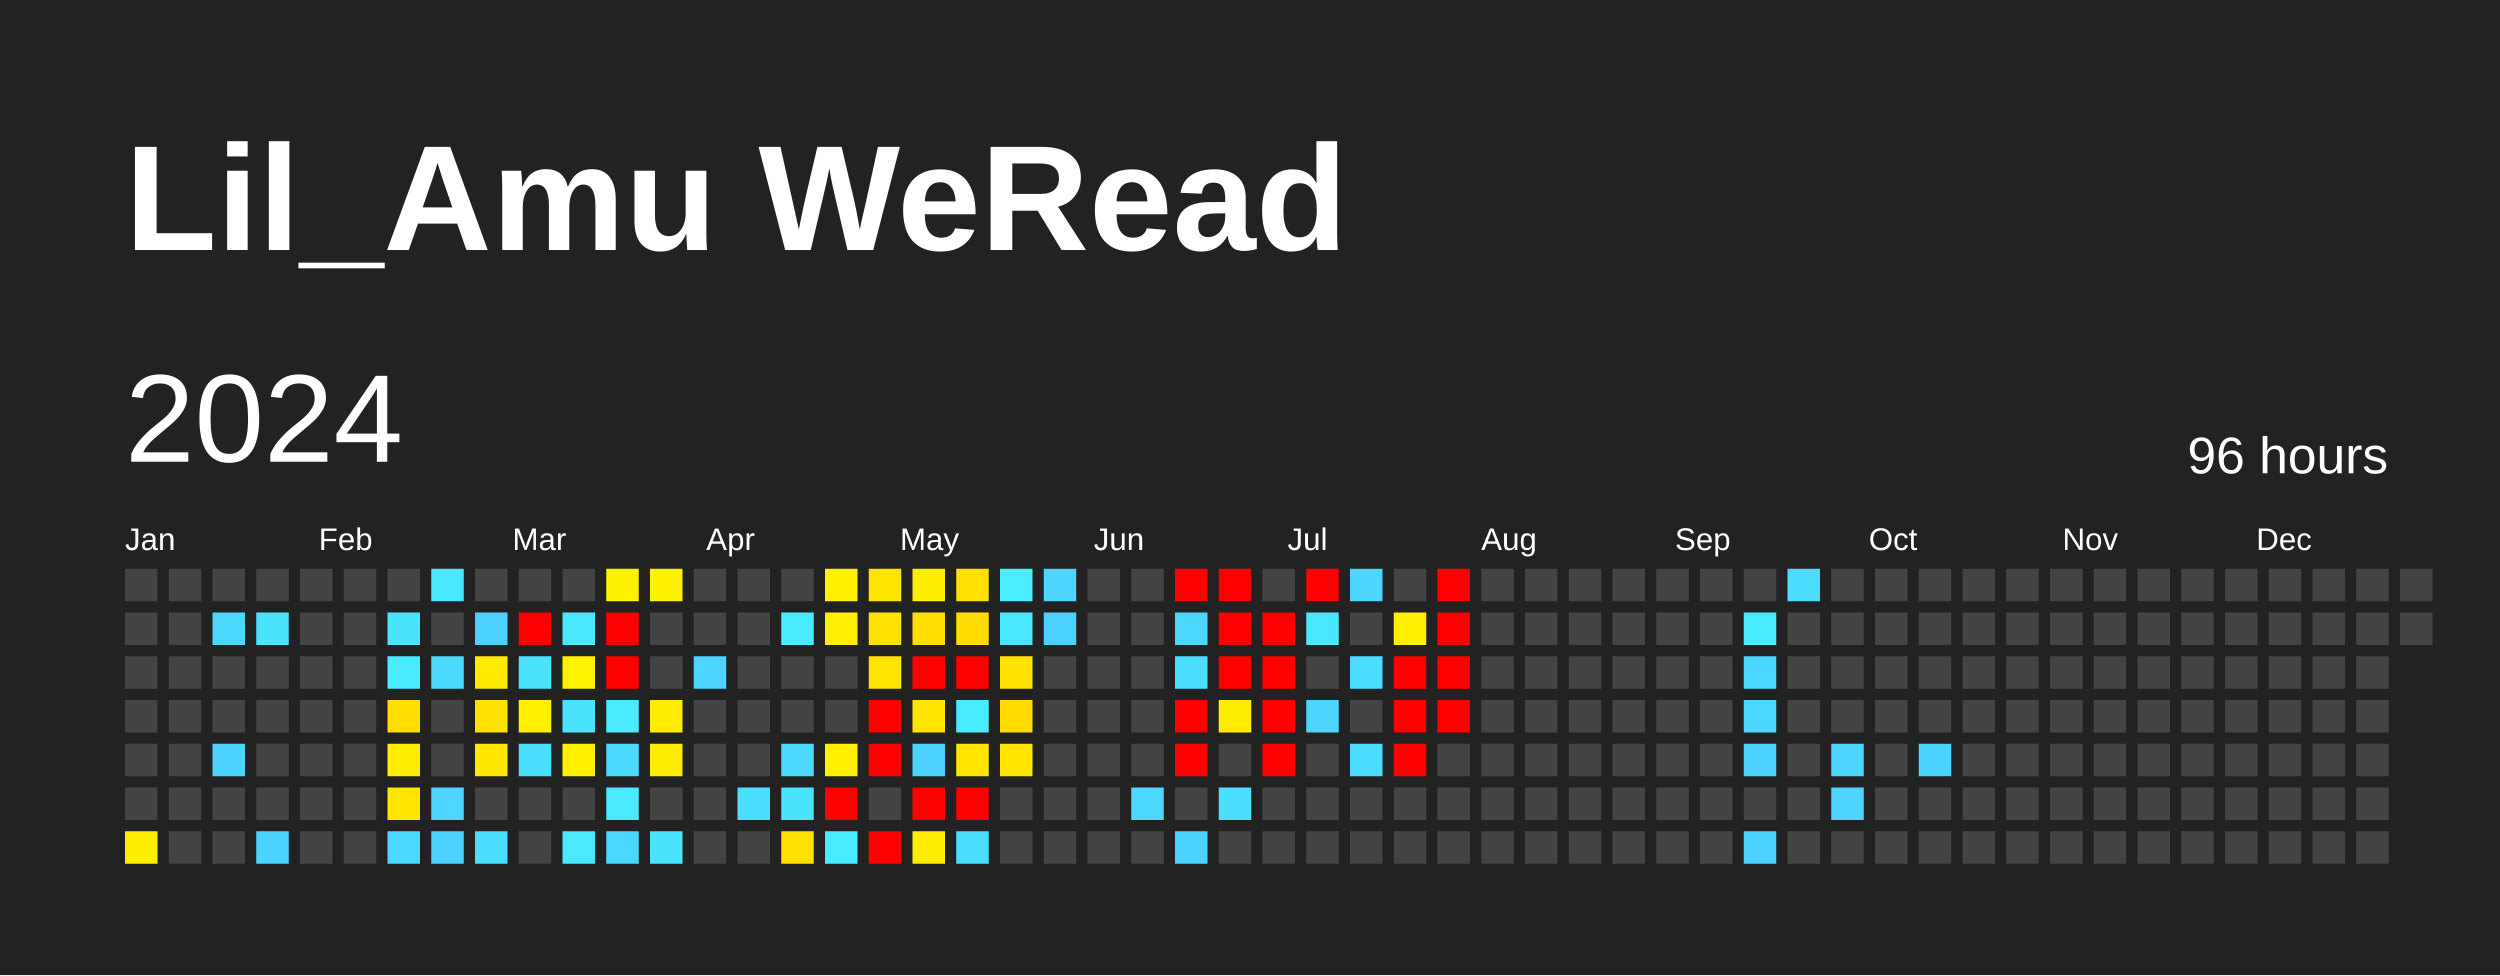
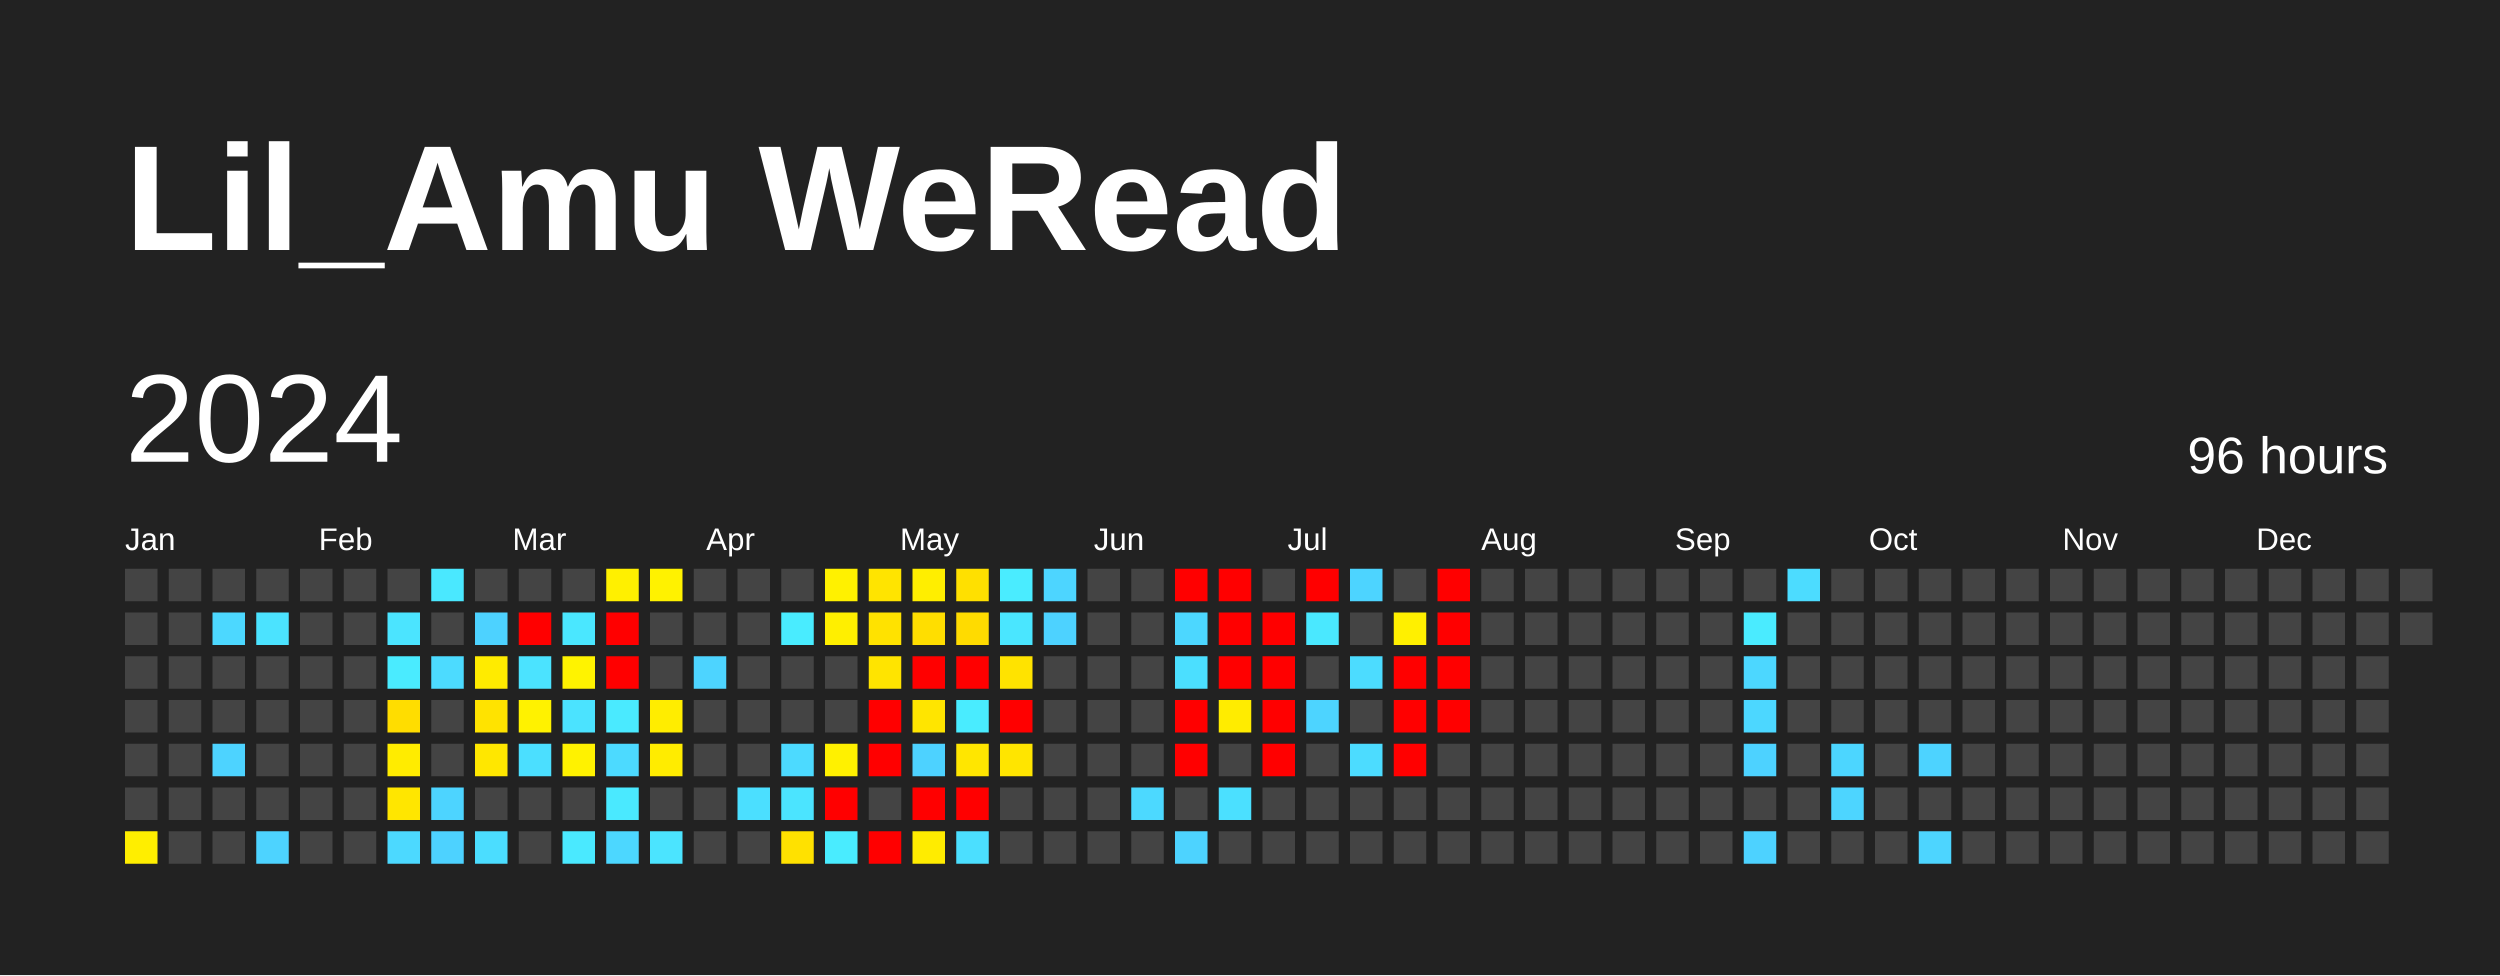
<svg xmlns="http://www.w3.org/2000/svg" baseProfile="full" height="78mm" version="1.1" viewBox="0,0,200,78" width="200mm">
  <defs />
  <rect fill="#222222" height="78" width="200" x="0" y="0" />
  <text fill="#FFFFFF" style="font-size:12px; font-family:Arial; font-weight:bold;" x="10" y="20">Lil_Amu WeRead</text>
  <text dominant-baseline="hanging" fill="#FFFFFF" style="font-size:10.0px; font-family:Arial;" x="10" y="30">2024</text>
  <text dominant-baseline="hanging" fill="#FFFFFF" style="font-size:4.125px; font-family:Arial;" x="175" y="35">96 hours</text>
  <text fill="#FFFFFF" style="font-size:2.5px; font-family:Arial" x="10.0" y="44">Jan</text>
  <text fill="#FFFFFF" style="font-size:2.5px; font-family:Arial" x="25.5" y="44">Feb</text>
  <text fill="#FFFFFF" style="font-size:2.5px; font-family:Arial" x="41.0" y="44">Mar</text>
  <text fill="#FFFFFF" style="font-size:2.5px; font-family:Arial" x="56.5" y="44">Apr</text>
  <text fill="#FFFFFF" style="font-size:2.5px; font-family:Arial" x="72.0" y="44">May</text>
  <text fill="#FFFFFF" style="font-size:2.5px; font-family:Arial" x="87.5" y="44">Jun</text>
  <text fill="#FFFFFF" style="font-size:2.5px; font-family:Arial" x="103.0" y="44">Jul</text>
  <text fill="#FFFFFF" style="font-size:2.5px; font-family:Arial" x="118.5" y="44">Aug</text>
  <text fill="#FFFFFF" style="font-size:2.5px; font-family:Arial" x="134.0" y="44">Sep</text>
  <text fill="#FFFFFF" style="font-size:2.5px; font-family:Arial" x="149.5" y="44">Oct</text>
  <text fill="#FFFFFF" style="font-size:2.5px; font-family:Arial" x="165.0" y="44">Nov</text>
  <text fill="#FFFFFF" style="font-size:2.5px; font-family:Arial" x="180.5" y="44">Dec</text>
  <rect fill="#444444" height="2.6" width="2.6" x="10.0" y="45.5" />
  <rect fill="#444444" height="2.6" width="2.6" x="10.0" y="49.0" />
  <rect fill="#444444" height="2.6" width="2.6" x="10.0" y="52.5" />
  <rect fill="#444444" height="2.6" width="2.6" x="10.0" y="56.0" />
  <rect fill="#444444" height="2.6" width="2.6" x="10.0" y="59.5" />
  <rect fill="#444444" height="2.6" width="2.6" x="10.0" y="63.0" />
  <rect fill="#ffee00" height="2.6" width="2.6" x="10.0" y="66.5" />
  <rect fill="#444444" height="2.6" width="2.6" x="13.5" y="45.5" />
  <rect fill="#444444" height="2.6" width="2.6" x="13.5" y="49.0" />
  <rect fill="#444444" height="2.6" width="2.6" x="13.5" y="52.5" />
  <rect fill="#444444" height="2.6" width="2.6" x="13.5" y="56.0" />
  <rect fill="#444444" height="2.6" width="2.6" x="13.5" y="59.5" />
  <rect fill="#444444" height="2.6" width="2.6" x="13.5" y="63.0" />
  <rect fill="#444444" height="2.6" width="2.6" x="13.5" y="66.5" />
  <rect fill="#444444" height="2.6" width="2.6" x="17.0" y="45.5" />
  <rect fill="#4cd8ff" height="2.6" width="2.6" x="17.0" y="49.0" />
  <rect fill="#444444" height="2.6" width="2.6" x="17.0" y="52.5" />
  <rect fill="#444444" height="2.6" width="2.6" x="17.0" y="56.0" />
  <rect fill="#4dd3ff" height="2.6" width="2.6" x="17.0" y="59.5" />
  <rect fill="#444444" height="2.6" width="2.6" x="17.0" y="63.0" />
  <rect fill="#444444" height="2.6" width="2.6" x="17.0" y="66.5" />
  <rect fill="#444444" height="2.6" width="2.6" x="20.5" y="45.5" />
  <rect fill="#4be3ff" height="2.6" width="2.6" x="20.5" y="49.0" />
  <rect fill="#444444" height="2.6" width="2.6" x="20.5" y="52.5" />
  <rect fill="#444444" height="2.6" width="2.6" x="20.5" y="56.0" />
  <rect fill="#444444" height="2.6" width="2.6" x="20.5" y="59.5" />
  <rect fill="#444444" height="2.6" width="2.6" x="20.5" y="63.0" />
  <rect fill="#4dd3ff" height="2.6" width="2.6" x="20.5" y="66.5" />
  <rect fill="#444444" height="2.6" width="2.6" x="24.0" y="45.5" />
  <rect fill="#444444" height="2.6" width="2.6" x="24.0" y="49.0" />
  <rect fill="#444444" height="2.6" width="2.6" x="24.0" y="52.5" />
  <rect fill="#444444" height="2.6" width="2.6" x="24.0" y="56.0" />
  <rect fill="#444444" height="2.6" width="2.6" x="24.0" y="59.5" />
  <rect fill="#444444" height="2.6" width="2.6" x="24.0" y="63.0" />
  <rect fill="#444444" height="2.6" width="2.6" x="24.0" y="66.5" />
  <rect fill="#444444" height="2.6" width="2.6" x="27.5" y="45.5" />
  <rect fill="#444444" height="2.6" width="2.6" x="27.5" y="49.0" />
  <rect fill="#444444" height="2.6" width="2.6" x="27.5" y="52.5" />
  <rect fill="#444444" height="2.6" width="2.6" x="27.5" y="56.0" />
  <rect fill="#444444" height="2.6" width="2.6" x="27.5" y="59.5" />
  <rect fill="#444444" height="2.6" width="2.6" x="27.5" y="63.0" />
  <rect fill="#444444" height="2.6" width="2.6" x="27.5" y="66.5" />
  <rect fill="#444444" height="2.6" width="2.6" x="31.0" y="45.5" />
  <rect fill="#4be4ff" height="2.6" width="2.6" x="31.0" y="49.0" />
  <rect fill="#4aebff" height="2.6" width="2.6" x="31.0" y="52.5" />
  <rect fill="#ffdd00" height="2.6" width="2.6" x="31.0" y="56.0" />
  <rect fill="#ffec00" height="2.6" width="2.6" x="31.0" y="59.5" />
  <rect fill="#ffe600" height="2.6" width="2.6" x="31.0" y="63.0" />
  <rect fill="#4cd9ff" height="2.6" width="2.6" x="31.0" y="66.5" />
  <rect fill="#4ae8ff" height="2.6" width="2.6" x="34.5" y="45.5" />
  <rect fill="#444444" height="2.6" width="2.6" x="34.5" y="49.0" />
  <rect fill="#4cdbff" height="2.6" width="2.6" x="34.5" y="52.5" />
  <rect fill="#444444" height="2.6" width="2.6" x="34.5" y="56.0" />
  <rect fill="#444444" height="2.6" width="2.6" x="34.5" y="59.5" />
  <rect fill="#4dd4ff" height="2.6" width="2.6" x="34.5" y="63.0" />
  <rect fill="#4dd2ff" height="2.6" width="2.6" x="34.5" y="66.5" />
  <rect fill="#444444" height="2.6" width="2.6" x="38.0" y="45.5" />
  <rect fill="#4dd2ff" height="2.6" width="2.6" x="38.0" y="49.0" />
  <rect fill="#ffeb00" height="2.6" width="2.6" x="38.0" y="52.5" />
  <rect fill="#ffe300" height="2.6" width="2.6" x="38.0" y="56.0" />
  <rect fill="#ffe700" height="2.6" width="2.6" x="38.0" y="59.5" />
  <rect fill="#444444" height="2.6" width="2.6" x="38.0" y="63.0" />
  <rect fill="#4bddff" height="2.6" width="2.6" x="38.0" y="66.5" />
  <rect fill="#444444" height="2.6" width="2.6" x="41.5" y="45.5" />
  <rect fill="red" height="2.6" width="2.6" x="41.5" y="49.0" />
  <rect fill="#4be3ff" height="2.6" width="2.6" x="41.5" y="52.5" />
  <rect fill="#fff200" height="2.6" width="2.6" x="41.5" y="56.0" />
  <rect fill="#4bdfff" height="2.6" width="2.6" x="41.5" y="59.5" />
  <rect fill="#444444" height="2.6" width="2.6" x="41.5" y="63.0" />
  <rect fill="#444444" height="2.6" width="2.6" x="41.5" y="66.5" />
  <rect fill="#444444" height="2.6" width="2.6" x="45.0" y="45.5" />
  <rect fill="#4ae7ff" height="2.6" width="2.6" x="45.0" y="49.0" />
  <rect fill="#fff300" height="2.6" width="2.6" x="45.0" y="52.5" />
  <rect fill="#4be3ff" height="2.6" width="2.6" x="45.0" y="56.0" />
  <rect fill="#fff200" height="2.6" width="2.6" x="45.0" y="59.5" />
  <rect fill="#444444" height="2.6" width="2.6" x="45.0" y="63.0" />
  <rect fill="#4ae9ff" height="2.6" width="2.6" x="45.0" y="66.5" />
  <rect fill="#fff000" height="2.6" width="2.6" x="48.5" y="45.5" />
  <rect fill="red" height="2.6" width="2.6" x="48.5" y="49.0" />
  <rect fill="red" height="2.6" width="2.6" x="48.5" y="52.5" />
  <rect fill="#4aeaff" height="2.6" width="2.6" x="48.5" y="56.0" />
  <rect fill="#4cdaff" height="2.6" width="2.6" x="48.5" y="59.5" />
  <rect fill="#4ae9ff" height="2.6" width="2.6" x="48.5" y="63.0" />
  <rect fill="#4cd7ff" height="2.6" width="2.6" x="48.5" y="66.5" />
  <rect fill="#fff200" height="2.6" width="2.6" x="52.0" y="45.5" />
  <rect fill="#444444" height="2.6" width="2.6" x="52.0" y="49.0" />
  <rect fill="#444444" height="2.6" width="2.6" x="52.0" y="52.5" />
  <rect fill="#ffed00" height="2.6" width="2.6" x="52.0" y="56.0" />
  <rect fill="#ffec00" height="2.6" width="2.6" x="52.0" y="59.5" />
  <rect fill="#444444" height="2.6" width="2.6" x="52.0" y="63.0" />
  <rect fill="#4be4ff" height="2.6" width="2.6" x="52.0" y="66.5" />
  <rect fill="#444444" height="2.6" width="2.6" x="55.5" y="45.5" />
  <rect fill="#444444" height="2.6" width="2.6" x="55.5" y="49.0" />
  <rect fill="#4dd4ff" height="2.6" width="2.6" x="55.5" y="52.5" />
  <rect fill="#444444" height="2.6" width="2.6" x="55.5" y="56.0" />
  <rect fill="#444444" height="2.6" width="2.6" x="55.5" y="59.5" />
  <rect fill="#444444" height="2.6" width="2.6" x="55.5" y="63.0" />
  <rect fill="#444444" height="2.6" width="2.6" x="55.5" y="66.5" />
  <rect fill="#444444" height="2.6" width="2.6" x="59.0" y="45.5" />
  <rect fill="#444444" height="2.6" width="2.6" x="59.0" y="49.0" />
  <rect fill="#444444" height="2.6" width="2.6" x="59.0" y="52.5" />
  <rect fill="#444444" height="2.6" width="2.6" x="59.0" y="56.0" />
  <rect fill="#444444" height="2.6" width="2.6" x="59.0" y="59.5" />
  <rect fill="#4bdfff" height="2.6" width="2.6" x="59.0" y="63.0" />
  <rect fill="#444444" height="2.6" width="2.6" x="59.0" y="66.5" />
  <rect fill="#444444" height="2.6" width="2.6" x="62.5" y="45.5" />
  <rect fill="#49ecff" height="2.6" width="2.6" x="62.5" y="49.0" />
  <rect fill="#444444" height="2.6" width="2.6" x="62.5" y="52.5" />
  <rect fill="#444444" height="2.6" width="2.6" x="62.5" y="56.0" />
  <rect fill="#4cdaff" height="2.6" width="2.6" x="62.5" y="59.5" />
  <rect fill="#4be4ff" height="2.6" width="2.6" x="62.5" y="63.0" />
  <rect fill="#ffe100" height="2.6" width="2.6" x="62.5" y="66.5" />
  <rect fill="#fff100" height="2.6" width="2.6" x="66.0" y="45.5" />
  <rect fill="#ffef00" height="2.6" width="2.6" x="66.0" y="49.0" />
  <rect fill="#444444" height="2.6" width="2.6" x="66.0" y="52.5" />
  <rect fill="#444444" height="2.6" width="2.6" x="66.0" y="56.0" />
  <rect fill="#fff100" height="2.6" width="2.6" x="66.0" y="59.5" />
  <rect fill="red" height="2.6" width="2.6" x="66.0" y="63.0" />
  <rect fill="#49ecff" height="2.6" width="2.6" x="66.0" y="66.5" />
  <rect fill="#ffe400" height="2.6" width="2.6" x="69.5" y="45.5" />
  <rect fill="#ffe200" height="2.6" width="2.6" x="69.5" y="49.0" />
  <rect fill="#ffe400" height="2.6" width="2.6" x="69.5" y="52.5" />
  <rect fill="red" height="2.6" width="2.6" x="69.5" y="56.0" />
  <rect fill="red" height="2.6" width="2.6" x="69.5" y="59.5" />
  <rect fill="#444444" height="2.6" width="2.6" x="69.5" y="63.0" />
  <rect fill="red" height="2.6" width="2.6" x="69.5" y="66.5" />
  <rect fill="#ffee00" height="2.6" width="2.6" x="73.0" y="45.5" />
  <rect fill="#ffde00" height="2.6" width="2.6" x="73.0" y="49.0" />
  <rect fill="red" height="2.6" width="2.6" x="73.0" y="52.5" />
  <rect fill="#ffe500" height="2.6" width="2.6" x="73.0" y="56.0" />
  <rect fill="#4dd2ff" height="2.6" width="2.6" x="73.0" y="59.5" />
  <rect fill="red" height="2.6" width="2.6" x="73.0" y="63.0" />
  <rect fill="#ffec00" height="2.6" width="2.6" x="73.0" y="66.5" />
  <rect fill="#ffe000" height="2.6" width="2.6" x="76.5" y="45.5" />
  <rect fill="#ffdb00" height="2.6" width="2.6" x="76.5" y="49.0" />
  <rect fill="red" height="2.6" width="2.6" x="76.5" y="52.5" />
  <rect fill="#49ecff" height="2.6" width="2.6" x="76.5" y="56.0" />
  <rect fill="#ffe600" height="2.6" width="2.6" x="76.5" y="59.5" />
  <rect fill="red" height="2.6" width="2.6" x="76.5" y="63.0" />
  <rect fill="#4bdfff" height="2.6" width="2.6" x="76.5" y="66.5" />
  <rect fill="#4aecff" height="2.6" width="2.6" x="80.0" y="45.5" />
  <rect fill="#4ae6ff" height="2.6" width="2.6" x="80.0" y="49.0" />
  <rect fill="#ffe300" height="2.6" width="2.6" x="80.0" y="52.5" />
-   <rect fill="#ffdb00" height="2.6" width="2.6" x="80.0" y="56.0" />
+   <rect fill="red" height="2.6" width="2.6" x="80.0" y="56.0" />
  <rect fill="#ffe500" height="2.6" width="2.6" x="80.0" y="59.5" />
  <rect fill="#444444" height="2.6" width="2.6" x="80.0" y="63.0" />
  <rect fill="#444444" height="2.6" width="2.6" x="80.0" y="66.5" />
  <rect fill="#4dd5ff" height="2.6" width="2.6" x="83.5" y="45.5" />
  <rect fill="#4dd2ff" height="2.6" width="2.6" x="83.5" y="49.0" />
  <rect fill="#444444" height="2.6" width="2.6" x="83.5" y="52.5" />
  <rect fill="#444444" height="2.6" width="2.6" x="83.5" y="56.0" />
  <rect fill="#444444" height="2.6" width="2.6" x="83.5" y="59.5" />
  <rect fill="#444444" height="2.6" width="2.6" x="83.5" y="63.0" />
  <rect fill="#444444" height="2.6" width="2.6" x="83.5" y="66.5" />
  <rect fill="#444444" height="2.6" width="2.6" x="87.0" y="45.5" />
  <rect fill="#444444" height="2.6" width="2.6" x="87.0" y="49.0" />
  <rect fill="#444444" height="2.6" width="2.6" x="87.0" y="52.5" />
  <rect fill="#444444" height="2.6" width="2.6" x="87.0" y="56.0" />
  <rect fill="#444444" height="2.6" width="2.6" x="87.0" y="59.5" />
  <rect fill="#444444" height="2.6" width="2.6" x="87.0" y="63.0" />
  <rect fill="#444444" height="2.6" width="2.6" x="87.0" y="66.5" />
  <rect fill="#444444" height="2.6" width="2.6" x="90.5" y="45.5" />
  <rect fill="#444444" height="2.6" width="2.6" x="90.5" y="49.0" />
  <rect fill="#444444" height="2.6" width="2.6" x="90.5" y="52.5" />
  <rect fill="#444444" height="2.6" width="2.6" x="90.5" y="56.0" />
  <rect fill="#444444" height="2.6" width="2.6" x="90.5" y="59.5" />
  <rect fill="#4cd9ff" height="2.6" width="2.6" x="90.5" y="63.0" />
  <rect fill="#444444" height="2.6" width="2.6" x="90.5" y="66.5" />
  <rect fill="red" height="2.6" width="2.6" x="94.0" y="45.5" />
  <rect fill="#4cd7ff" height="2.6" width="2.6" x="94.0" y="49.0" />
  <rect fill="#4bdfff" height="2.6" width="2.6" x="94.0" y="52.5" />
  <rect fill="red" height="2.6" width="2.6" x="94.0" y="56.0" />
  <rect fill="red" height="2.6" width="2.6" x="94.0" y="59.5" />
  <rect fill="#444444" height="2.6" width="2.6" x="94.0" y="63.0" />
  <rect fill="#4dd3ff" height="2.6" width="2.6" x="94.0" y="66.5" />
  <rect fill="red" height="2.6" width="2.6" x="97.5" y="45.5" />
  <rect fill="red" height="2.6" width="2.6" x="97.5" y="49.0" />
  <rect fill="red" height="2.6" width="2.6" x="97.5" y="52.5" />
  <rect fill="#ffec00" height="2.6" width="2.6" x="97.5" y="56.0" />
  <rect fill="#444444" height="2.6" width="2.6" x="97.5" y="59.5" />
  <rect fill="#4be0ff" height="2.6" width="2.6" x="97.5" y="63.0" />
  <rect fill="#444444" height="2.6" width="2.6" x="97.5" y="66.5" />
  <rect fill="#444444" height="2.6" width="2.6" x="101.0" y="45.5" />
  <rect fill="red" height="2.6" width="2.6" x="101.0" y="49.0" />
  <rect fill="red" height="2.6" width="2.6" x="101.0" y="52.5" />
  <rect fill="red" height="2.6" width="2.6" x="101.0" y="56.0" />
  <rect fill="red" height="2.6" width="2.6" x="101.0" y="59.5" />
  <rect fill="#444444" height="2.6" width="2.6" x="101.0" y="63.0" />
  <rect fill="#444444" height="2.6" width="2.6" x="101.0" y="66.5" />
  <rect fill="red" height="2.6" width="2.6" x="104.5" y="45.5" />
  <rect fill="#4ae8ff" height="2.6" width="2.6" x="104.5" y="49.0" />
  <rect fill="#444444" height="2.6" width="2.6" x="104.5" y="52.5" />
  <rect fill="#4dd4ff" height="2.6" width="2.6" x="104.5" y="56.0" />
  <rect fill="#444444" height="2.6" width="2.6" x="104.5" y="59.5" />
  <rect fill="#444444" height="2.6" width="2.6" x="104.5" y="63.0" />
  <rect fill="#444444" height="2.6" width="2.6" x="104.5" y="66.5" />
  <rect fill="#4dd4ff" height="2.6" width="2.6" x="108.0" y="45.5" />
  <rect fill="#444444" height="2.6" width="2.6" x="108.0" y="49.0" />
  <rect fill="#4cdcff" height="2.6" width="2.6" x="108.0" y="52.5" />
  <rect fill="#444444" height="2.6" width="2.6" x="108.0" y="56.0" />
  <rect fill="#4cdcff" height="2.6" width="2.6" x="108.0" y="59.5" />
  <rect fill="#444444" height="2.6" width="2.6" x="108.0" y="63.0" />
  <rect fill="#444444" height="2.6" width="2.6" x="108.0" y="66.5" />
  <rect fill="#444444" height="2.6" width="2.6" x="111.5" y="45.5" />
  <rect fill="#fff000" height="2.6" width="2.6" x="111.5" y="49.0" />
  <rect fill="red" height="2.6" width="2.6" x="111.5" y="52.5" />
  <rect fill="red" height="2.6" width="2.6" x="111.5" y="56.0" />
  <rect fill="red" height="2.6" width="2.6" x="111.5" y="59.5" />
  <rect fill="#444444" height="2.6" width="2.6" x="111.5" y="63.0" />
  <rect fill="#444444" height="2.6" width="2.6" x="111.5" y="66.5" />
  <rect fill="red" height="2.6" width="2.6" x="115.0" y="45.5" />
  <rect fill="red" height="2.6" width="2.6" x="115.0" y="49.0" />
  <rect fill="red" height="2.6" width="2.6" x="115.0" y="52.5" />
  <rect fill="red" height="2.6" width="2.6" x="115.0" y="56.0" />
  <rect fill="#444444" height="2.6" width="2.6" x="115.0" y="59.5" />
  <rect fill="#444444" height="2.6" width="2.6" x="115.0" y="63.0" />
  <rect fill="#444444" height="2.6" width="2.6" x="115.0" y="66.5" />
  <rect fill="#444444" height="2.6" width="2.6" x="118.5" y="45.5" />
  <rect fill="#444444" height="2.6" width="2.6" x="118.5" y="49.0" />
  <rect fill="#444444" height="2.6" width="2.6" x="118.5" y="52.5" />
  <rect fill="#444444" height="2.6" width="2.6" x="118.5" y="56.0" />
  <rect fill="#444444" height="2.6" width="2.6" x="118.5" y="59.5" />
  <rect fill="#444444" height="2.6" width="2.6" x="118.5" y="63.0" />
  <rect fill="#444444" height="2.6" width="2.6" x="118.5" y="66.5" />
  <rect fill="#444444" height="2.6" width="2.6" x="122.0" y="45.5" />
  <rect fill="#444444" height="2.6" width="2.6" x="122.0" y="49.0" />
  <rect fill="#444444" height="2.6" width="2.6" x="122.0" y="52.5" />
  <rect fill="#444444" height="2.6" width="2.6" x="122.0" y="56.0" />
  <rect fill="#444444" height="2.6" width="2.6" x="122.0" y="59.5" />
  <rect fill="#444444" height="2.6" width="2.6" x="122.0" y="63.0" />
  <rect fill="#444444" height="2.6" width="2.6" x="122.0" y="66.5" />
  <rect fill="#444444" height="2.6" width="2.6" x="125.5" y="45.5" />
  <rect fill="#444444" height="2.6" width="2.6" x="125.5" y="49.0" />
  <rect fill="#444444" height="2.6" width="2.6" x="125.5" y="52.5" />
  <rect fill="#444444" height="2.6" width="2.6" x="125.5" y="56.0" />
  <rect fill="#444444" height="2.6" width="2.6" x="125.5" y="59.5" />
  <rect fill="#444444" height="2.6" width="2.6" x="125.5" y="63.0" />
  <rect fill="#444444" height="2.6" width="2.6" x="125.5" y="66.5" />
  <rect fill="#444444" height="2.6" width="2.6" x="129.0" y="45.5" />
  <rect fill="#444444" height="2.6" width="2.6" x="129.0" y="49.0" />
  <rect fill="#444444" height="2.6" width="2.6" x="129.0" y="52.5" />
  <rect fill="#444444" height="2.6" width="2.6" x="129.0" y="56.0" />
  <rect fill="#444444" height="2.6" width="2.6" x="129.0" y="59.5" />
  <rect fill="#444444" height="2.6" width="2.6" x="129.0" y="63.0" />
  <rect fill="#444444" height="2.6" width="2.6" x="129.0" y="66.5" />
  <rect fill="#444444" height="2.6" width="2.6" x="132.5" y="45.5" />
  <rect fill="#444444" height="2.6" width="2.6" x="132.5" y="49.0" />
  <rect fill="#444444" height="2.6" width="2.6" x="132.5" y="52.5" />
  <rect fill="#444444" height="2.6" width="2.6" x="132.5" y="56.0" />
  <rect fill="#444444" height="2.6" width="2.6" x="132.5" y="59.5" />
  <rect fill="#444444" height="2.6" width="2.6" x="132.5" y="63.0" />
  <rect fill="#444444" height="2.6" width="2.6" x="132.5" y="66.5" />
  <rect fill="#444444" height="2.6" width="2.6" x="136.0" y="45.5" />
  <rect fill="#444444" height="2.6" width="2.6" x="136.0" y="49.0" />
  <rect fill="#444444" height="2.6" width="2.6" x="136.0" y="52.5" />
  <rect fill="#444444" height="2.6" width="2.6" x="136.0" y="56.0" />
  <rect fill="#444444" height="2.6" width="2.6" x="136.0" y="59.5" />
  <rect fill="#444444" height="2.6" width="2.6" x="136.0" y="63.0" />
  <rect fill="#444444" height="2.6" width="2.6" x="136.0" y="66.5" />
  <rect fill="#444444" height="2.6" width="2.6" x="139.5" y="45.5" />
  <rect fill="#4aebff" height="2.6" width="2.6" x="139.5" y="49.0" />
  <rect fill="#4cd7ff" height="2.6" width="2.6" x="139.5" y="52.5" />
  <rect fill="#4cd7ff" height="2.6" width="2.6" x="139.5" y="56.0" />
  <rect fill="#4dd2ff" height="2.6" width="2.6" x="139.5" y="59.5" />
  <rect fill="#444444" height="2.6" width="2.6" x="139.5" y="63.0" />
  <rect fill="#4dd2ff" height="2.6" width="2.6" x="139.5" y="66.5" />
  <rect fill="#4cdcff" height="2.6" width="2.6" x="143.0" y="45.5" />
  <rect fill="#444444" height="2.6" width="2.6" x="143.0" y="49.0" />
  <rect fill="#444444" height="2.6" width="2.6" x="143.0" y="52.5" />
  <rect fill="#444444" height="2.6" width="2.6" x="143.0" y="56.0" />
  <rect fill="#444444" height="2.6" width="2.6" x="143.0" y="59.5" />
  <rect fill="#444444" height="2.6" width="2.6" x="143.0" y="63.0" />
  <rect fill="#444444" height="2.6" width="2.6" x="143.0" y="66.5" />
  <rect fill="#444444" height="2.6" width="2.6" x="146.5" y="45.5" />
  <rect fill="#444444" height="2.6" width="2.6" x="146.5" y="49.0" />
  <rect fill="#444444" height="2.6" width="2.6" x="146.5" y="52.5" />
  <rect fill="#444444" height="2.6" width="2.6" x="146.5" y="56.0" />
  <rect fill="#4cd6ff" height="2.6" width="2.6" x="146.5" y="59.5" />
  <rect fill="#4dd5ff" height="2.6" width="2.6" x="146.5" y="63.0" />
  <rect fill="#444444" height="2.6" width="2.6" x="146.5" y="66.5" />
  <rect fill="#444444" height="2.6" width="2.6" x="150.0" y="45.5" />
  <rect fill="#444444" height="2.6" width="2.6" x="150.0" y="49.0" />
  <rect fill="#444444" height="2.6" width="2.6" x="150.0" y="52.5" />
  <rect fill="#444444" height="2.6" width="2.6" x="150.0" y="56.0" />
  <rect fill="#444444" height="2.6" width="2.6" x="150.0" y="59.5" />
  <rect fill="#444444" height="2.6" width="2.6" x="150.0" y="63.0" />
  <rect fill="#444444" height="2.6" width="2.6" x="150.0" y="66.5" />
  <rect fill="#444444" height="2.6" width="2.6" x="153.5" y="45.5" />
  <rect fill="#444444" height="2.6" width="2.6" x="153.5" y="49.0" />
  <rect fill="#444444" height="2.6" width="2.6" x="153.5" y="52.5" />
  <rect fill="#444444" height="2.6" width="2.6" x="153.5" y="56.0" />
  <rect fill="#4dd3ff" height="2.6" width="2.6" x="153.5" y="59.5" />
  <rect fill="#444444" height="2.6" width="2.6" x="153.5" y="63.0" />
-   <rect fill="#444444" height="2.6" width="2.6" x="153.5" y="66.5" />
+   <rect fill="#4dd5ff" height="2.6" width="2.6" x="153.5" y="66.5" />
  <rect fill="#444444" height="2.6" width="2.6" x="157.0" y="45.5" />
  <rect fill="#444444" height="2.6" width="2.6" x="157.0" y="49.0" />
  <rect fill="#444444" height="2.6" width="2.6" x="157.0" y="52.5" />
  <rect fill="#444444" height="2.6" width="2.6" x="157.0" y="56.0" />
  <rect fill="#444444" height="2.6" width="2.6" x="157.0" y="59.5" />
  <rect fill="#444444" height="2.6" width="2.6" x="157.0" y="63.0" />
  <rect fill="#444444" height="2.6" width="2.6" x="157.0" y="66.5" />
  <rect fill="#444444" height="2.6" width="2.6" x="160.5" y="45.5" />
  <rect fill="#444444" height="2.6" width="2.6" x="160.5" y="49.0" />
  <rect fill="#444444" height="2.6" width="2.6" x="160.5" y="52.5" />
  <rect fill="#444444" height="2.6" width="2.6" x="160.5" y="56.0" />
  <rect fill="#444444" height="2.6" width="2.6" x="160.5" y="59.5" />
  <rect fill="#444444" height="2.6" width="2.6" x="160.5" y="63.0" />
  <rect fill="#444444" height="2.6" width="2.6" x="160.5" y="66.5" />
  <rect fill="#444444" height="2.6" width="2.6" x="164.0" y="45.5" />
  <rect fill="#444444" height="2.6" width="2.6" x="164.0" y="49.0" />
  <rect fill="#444444" height="2.6" width="2.6" x="164.0" y="52.5" />
  <rect fill="#444444" height="2.6" width="2.6" x="164.0" y="56.0" />
  <rect fill="#444444" height="2.6" width="2.6" x="164.0" y="59.5" />
  <rect fill="#444444" height="2.6" width="2.6" x="164.0" y="63.0" />
  <rect fill="#444444" height="2.6" width="2.6" x="164.0" y="66.5" />
  <rect fill="#444444" height="2.6" width="2.6" x="167.5" y="45.5" />
  <rect fill="#444444" height="2.6" width="2.6" x="167.5" y="49.0" />
  <rect fill="#444444" height="2.6" width="2.6" x="167.5" y="52.5" />
  <rect fill="#444444" height="2.6" width="2.6" x="167.5" y="56.0" />
  <rect fill="#444444" height="2.6" width="2.6" x="167.5" y="59.5" />
  <rect fill="#444444" height="2.6" width="2.6" x="167.5" y="63.0" />
  <rect fill="#444444" height="2.6" width="2.6" x="167.5" y="66.5" />
  <rect fill="#444444" height="2.6" width="2.6" x="171.0" y="45.5" />
  <rect fill="#444444" height="2.6" width="2.6" x="171.0" y="49.0" />
  <rect fill="#444444" height="2.6" width="2.6" x="171.0" y="52.5" />
  <rect fill="#444444" height="2.6" width="2.6" x="171.0" y="56.0" />
  <rect fill="#444444" height="2.6" width="2.6" x="171.0" y="59.5" />
  <rect fill="#444444" height="2.6" width="2.6" x="171.0" y="63.0" />
  <rect fill="#444444" height="2.6" width="2.6" x="171.0" y="66.5" />
  <rect fill="#444444" height="2.6" width="2.6" x="174.5" y="45.5" />
  <rect fill="#444444" height="2.6" width="2.6" x="174.5" y="49.0" />
  <rect fill="#444444" height="2.6" width="2.6" x="174.5" y="52.5" />
  <rect fill="#444444" height="2.6" width="2.6" x="174.5" y="56.0" />
  <rect fill="#444444" height="2.6" width="2.6" x="174.5" y="59.5" />
  <rect fill="#444444" height="2.6" width="2.6" x="174.5" y="63.0" />
  <rect fill="#444444" height="2.6" width="2.6" x="174.5" y="66.5" />
  <rect fill="#444444" height="2.6" width="2.6" x="178.0" y="45.5" />
  <rect fill="#444444" height="2.6" width="2.6" x="178.0" y="49.0" />
  <rect fill="#444444" height="2.6" width="2.6" x="178.0" y="52.5" />
  <rect fill="#444444" height="2.6" width="2.6" x="178.0" y="56.0" />
  <rect fill="#444444" height="2.6" width="2.6" x="178.0" y="59.5" />
  <rect fill="#444444" height="2.6" width="2.6" x="178.0" y="63.0" />
  <rect fill="#444444" height="2.6" width="2.6" x="178.0" y="66.5" />
  <rect fill="#444444" height="2.6" width="2.6" x="181.5" y="45.5" />
  <rect fill="#444444" height="2.6" width="2.6" x="181.5" y="49.0" />
  <rect fill="#444444" height="2.6" width="2.6" x="181.5" y="52.5" />
  <rect fill="#444444" height="2.6" width="2.6" x="181.5" y="56.0" />
  <rect fill="#444444" height="2.6" width="2.6" x="181.5" y="59.5" />
  <rect fill="#444444" height="2.6" width="2.6" x="181.5" y="63.0" />
  <rect fill="#444444" height="2.6" width="2.6" x="181.5" y="66.5" />
  <rect fill="#444444" height="2.6" width="2.6" x="185.0" y="45.5" />
  <rect fill="#444444" height="2.6" width="2.6" x="185.0" y="49.0" />
  <rect fill="#444444" height="2.6" width="2.6" x="185.0" y="52.5" />
  <rect fill="#444444" height="2.6" width="2.6" x="185.0" y="56.0" />
  <rect fill="#444444" height="2.6" width="2.6" x="185.0" y="59.5" />
  <rect fill="#444444" height="2.6" width="2.6" x="185.0" y="63.0" />
  <rect fill="#444444" height="2.6" width="2.6" x="185.0" y="66.5" />
  <rect fill="#444444" height="2.6" width="2.6" x="188.5" y="45.5" />
  <rect fill="#444444" height="2.6" width="2.6" x="188.5" y="49.0" />
  <rect fill="#444444" height="2.6" width="2.6" x="188.5" y="52.5" />
  <rect fill="#444444" height="2.6" width="2.6" x="188.5" y="56.0" />
  <rect fill="#444444" height="2.6" width="2.6" x="188.5" y="59.5" />
  <rect fill="#444444" height="2.6" width="2.6" x="188.5" y="63.0" />
  <rect fill="#444444" height="2.6" width="2.6" x="188.5" y="66.5" />
  <rect fill="#444444" height="2.6" width="2.6" x="192.0" y="45.5" />
  <rect fill="#444444" height="2.6" width="2.6" x="192.0" y="49.0" />
</svg>
